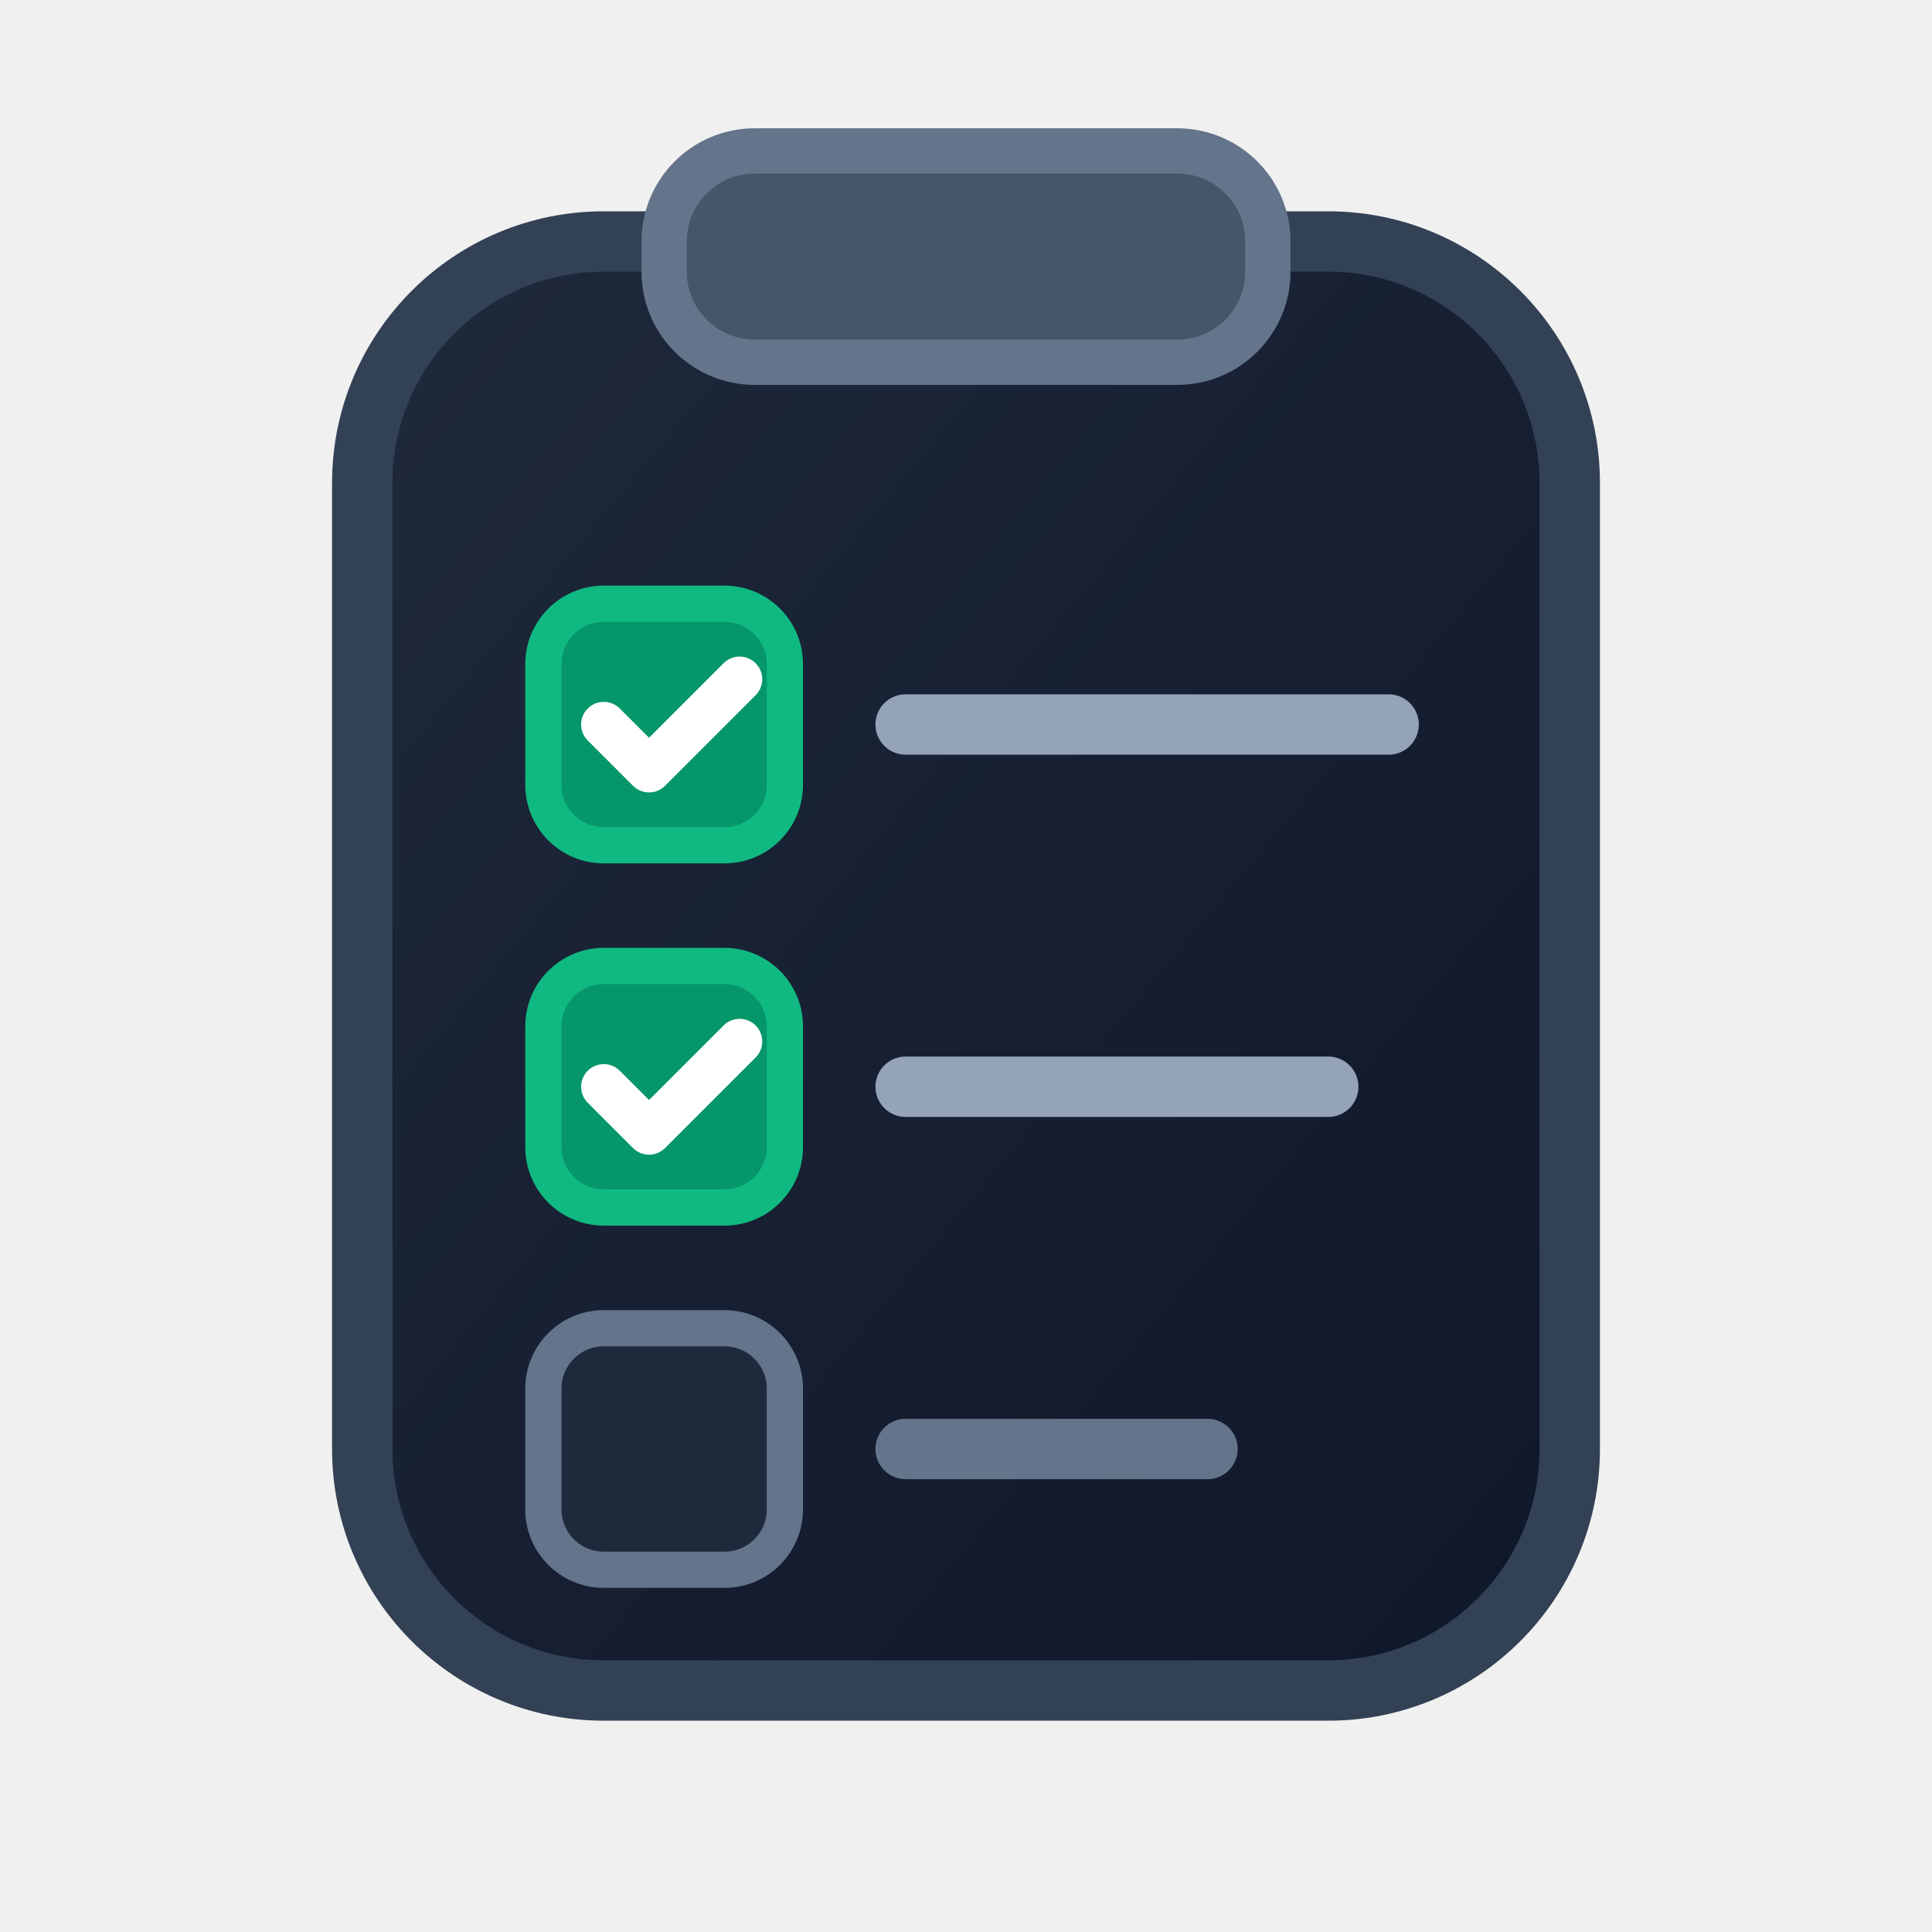
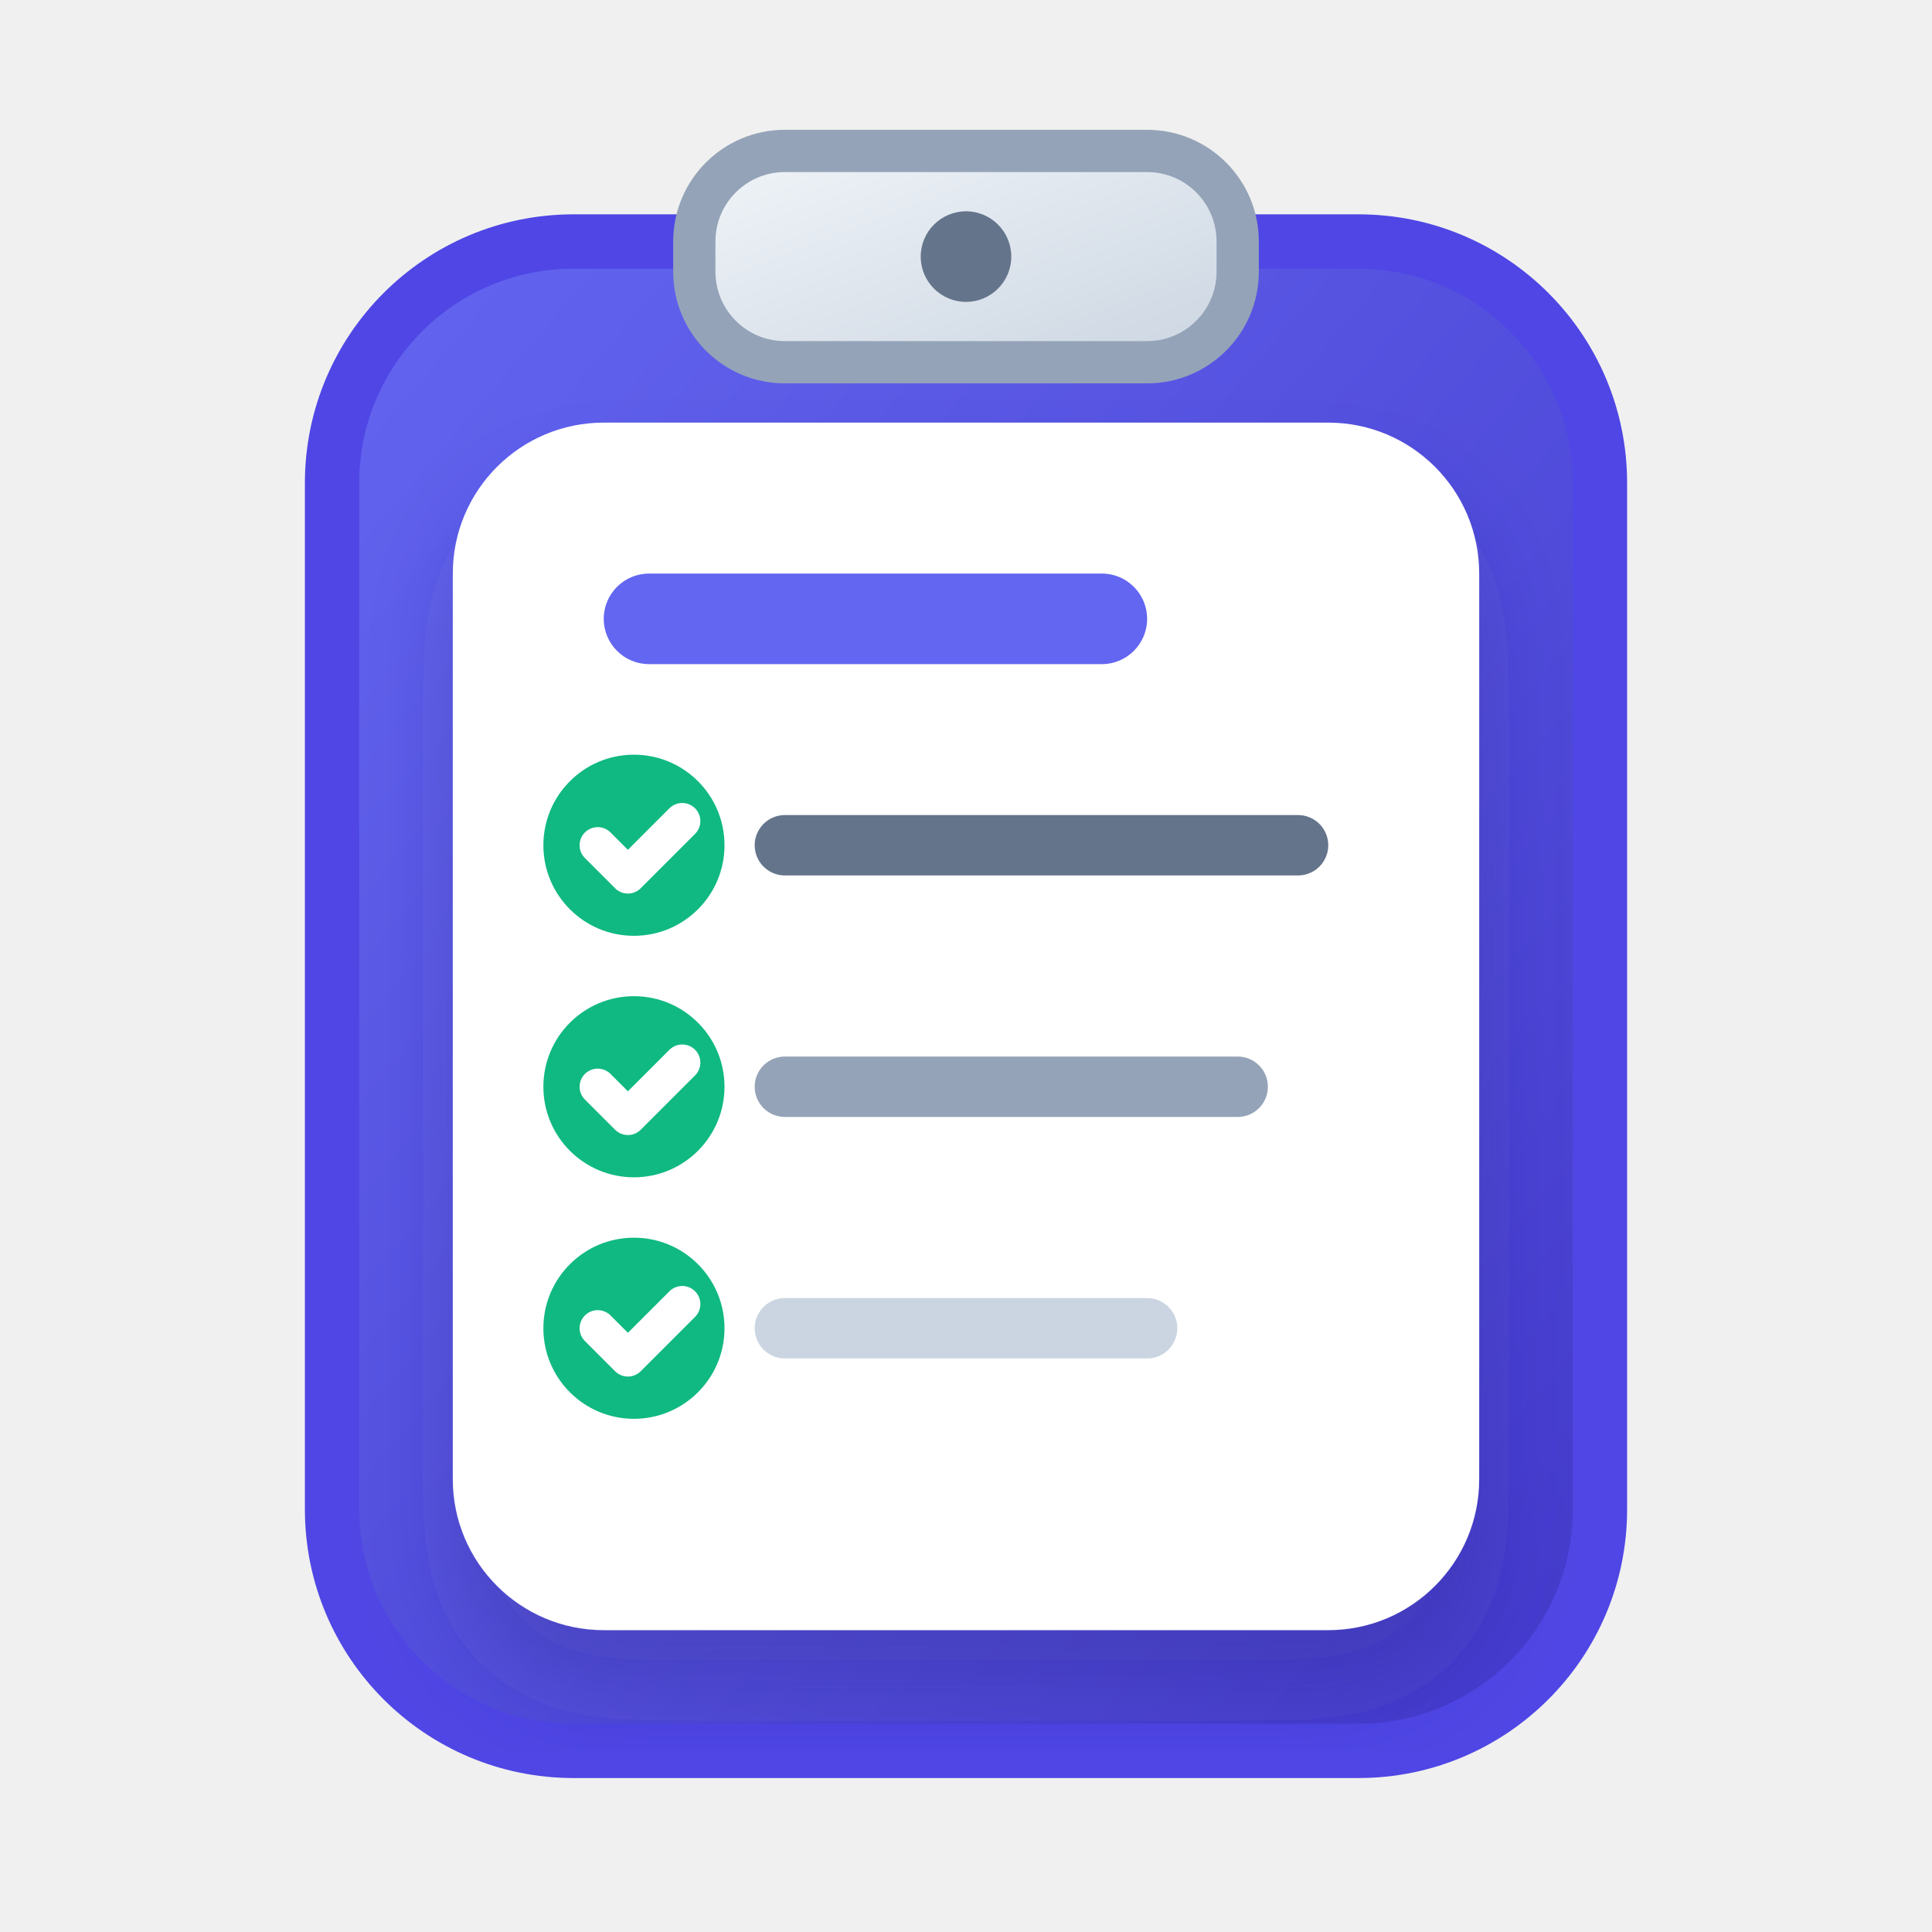
<svg xmlns="http://www.w3.org/2000/svg" viewBox="0 0 64 64" width="100%" height="100%" fill="none">
  <defs>
-     <linearGradient id="specBg" x1="0%" y1="0%" x2="100%" y2="100%">
-       <stop offset="0%" stop-color="#1E293B" />
-       <stop offset="100%" stop-color="#0F172A" />
+     <linearGradient id="boardGrad" x1="0%" y1="0%" x2="100%" y2="100%">
+       <stop offset="0%" stop-color="#6366F1" />
+       <stop offset="100%" stop-color="#4338CA" />
    </linearGradient>
+     <linearGradient id="clipMetal" x1="0%" y1="0%" x2="100%" y2="100%">
+       <stop offset="0%" stop-color="#F1F5F9" />
+       <stop offset="100%" stop-color="#CBD5E1" />
+     </linearGradient>
+     <filter id="sheetShadow" x="-10%" y="-10%" width="120%" height="120%">
+       <feDropShadow dx="0" dy="2" stdDeviation="1.5" flood-color="#312E81" flood-opacity="0.25" />
+     </filter>
  </defs>
-   <rect x="12" y="8" width="40" height="48" rx="8" fill="url(#specBg)" stroke="#334155" stroke-width="2" />
-   <rect x="22" y="5" width="20" height="7" rx="3" fill="#475569" stroke="#64748B" stroke-width="1.5" />
-   <rect x="18" y="20" width="8" height="8" rx="2" fill="#059669" stroke="#10B981" stroke-width="1.2" />
-   <path d="M20 24l1.5 1.5 3-3" stroke="#FFFFFF" stroke-width="1.5" stroke-linecap="round" stroke-linejoin="round" />
-   <line x1="30" y1="24" x2="46" y2="24" stroke="#94A3B8" stroke-width="2" stroke-linecap="round" />
-   <rect x="18" y="32" width="8" height="8" rx="2" fill="#059669" stroke="#10B981" stroke-width="1.2" />
-   <path d="M20 36l1.5 1.5 3-3" stroke="#FFFFFF" stroke-width="1.5" stroke-linecap="round" stroke-linejoin="round" />
-   <line x1="30" y1="36" x2="44" y2="36" stroke="#94A3B8" stroke-width="2" stroke-linecap="round" />
-   <rect x="18" y="44" width="8" height="8" rx="2" fill="#1E293B" stroke="#64748B" stroke-width="1.2" />
-   <line x1="30" y1="48" x2="40" y2="48" stroke="#64748B" stroke-width="2" stroke-linecap="round" />
+   <rect x="11" y="8" width="42" height="50" rx="8" fill="url(#boardGrad)" stroke="#4F46E5" stroke-width="1.8" />
+   <rect x="15" y="14" width="34" height="40" rx="5" fill="#FFFFFF" filter="url(#sheetShadow)" />
+   <rect x="23" y="5" width="18" height="7" rx="3" fill="url(#clipMetal)" stroke="#94A3B8" stroke-width="1.4" />
+   <circle cx="32" cy="8.5" r="1.5" fill="#64748B" />
+   <rect x="20" y="19" width="18" height="3" rx="1.5" fill="#6366F1" />
+   <circle cx="21" cy="28" r="3" fill="#10B981" />
+   <path d="M19.8 28l1 1 1.8-1.8" stroke="#FFFFFF" stroke-width="1.2" stroke-linecap="round" stroke-linejoin="round" />
+   <line x1="26" y1="28" x2="43" y2="28" stroke="#64748B" stroke-width="2" stroke-linecap="round" />
+   <circle cx="21" cy="36" r="3" fill="#10B981" />
+   <path d="M19.8 36l1 1 1.8-1.8" stroke="#FFFFFF" stroke-width="1.2" stroke-linecap="round" stroke-linejoin="round" />
+   <line x1="26" y1="36" x2="41" y2="36" stroke="#94A3B8" stroke-width="2" stroke-linecap="round" />
+   <circle cx="21" cy="44" r="3" fill="#10B981" />
+   <path d="M19.8 44l1 1 1.8-1.8" stroke="#FFFFFF" stroke-width="1.2" stroke-linecap="round" stroke-linejoin="round" />
+   <line x1="26" y1="44" x2="38" y2="44" stroke="#CBD5E1" stroke-width="2" stroke-linecap="round" />
</svg>
